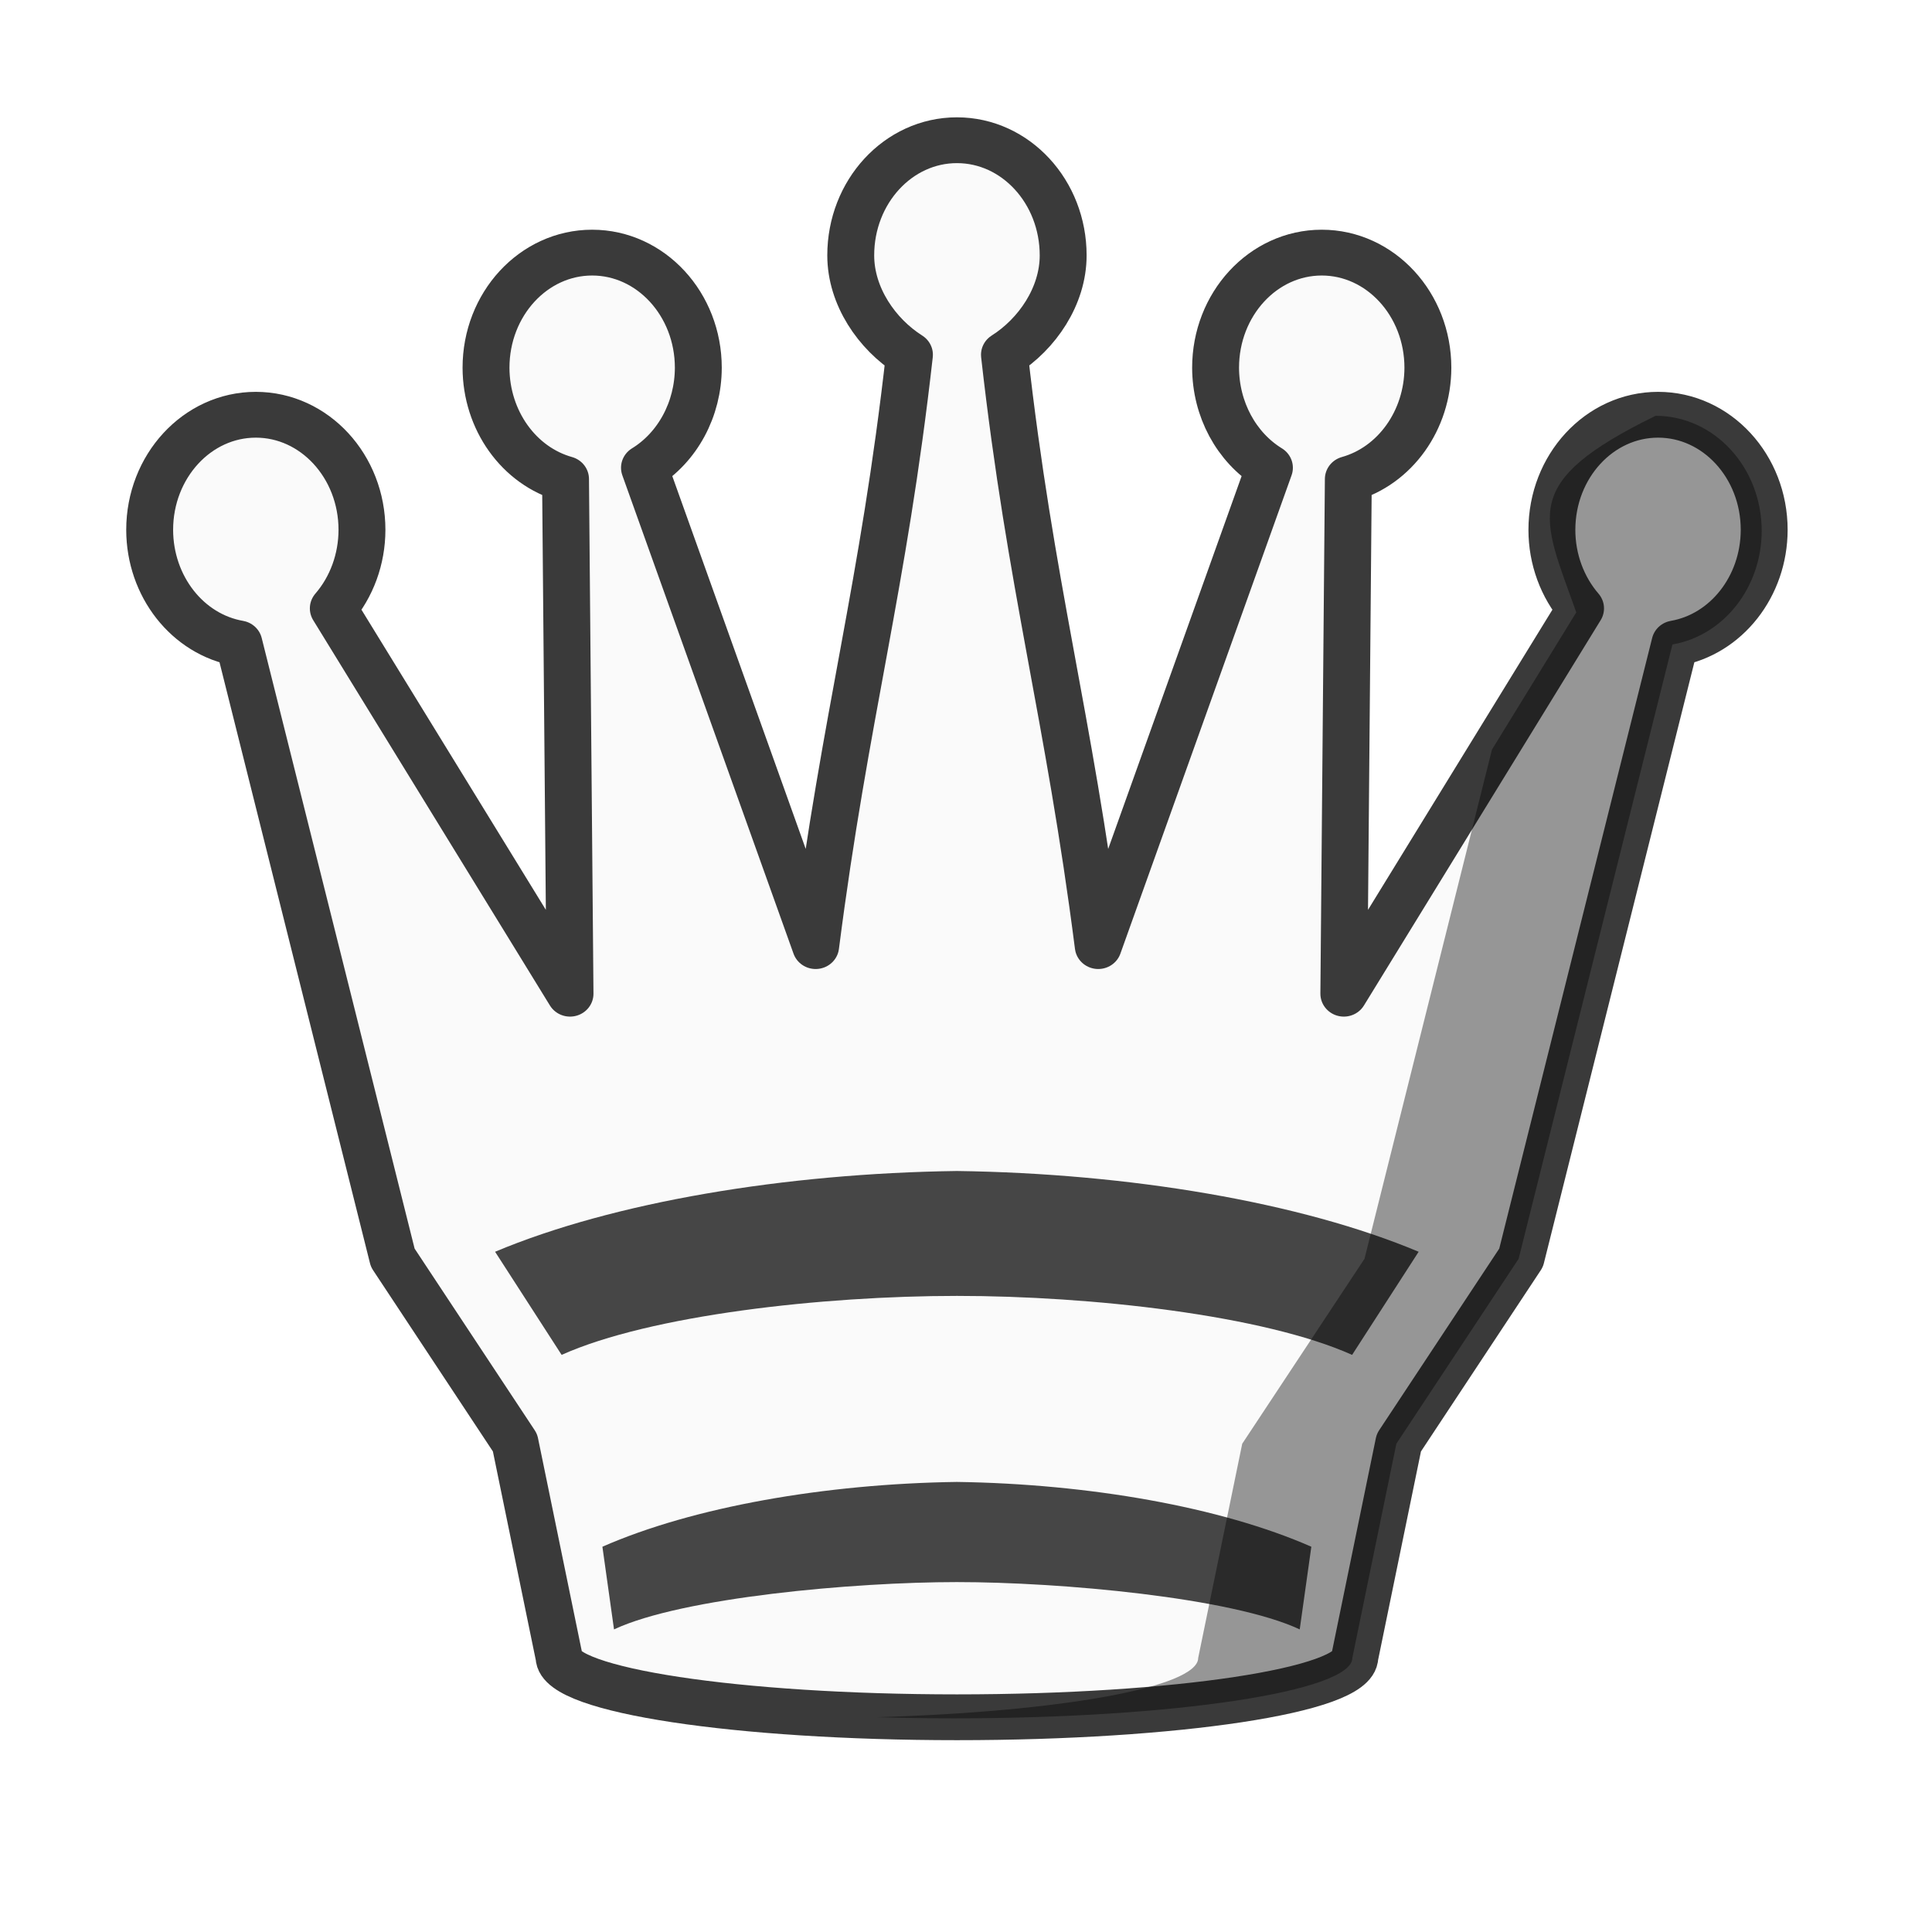
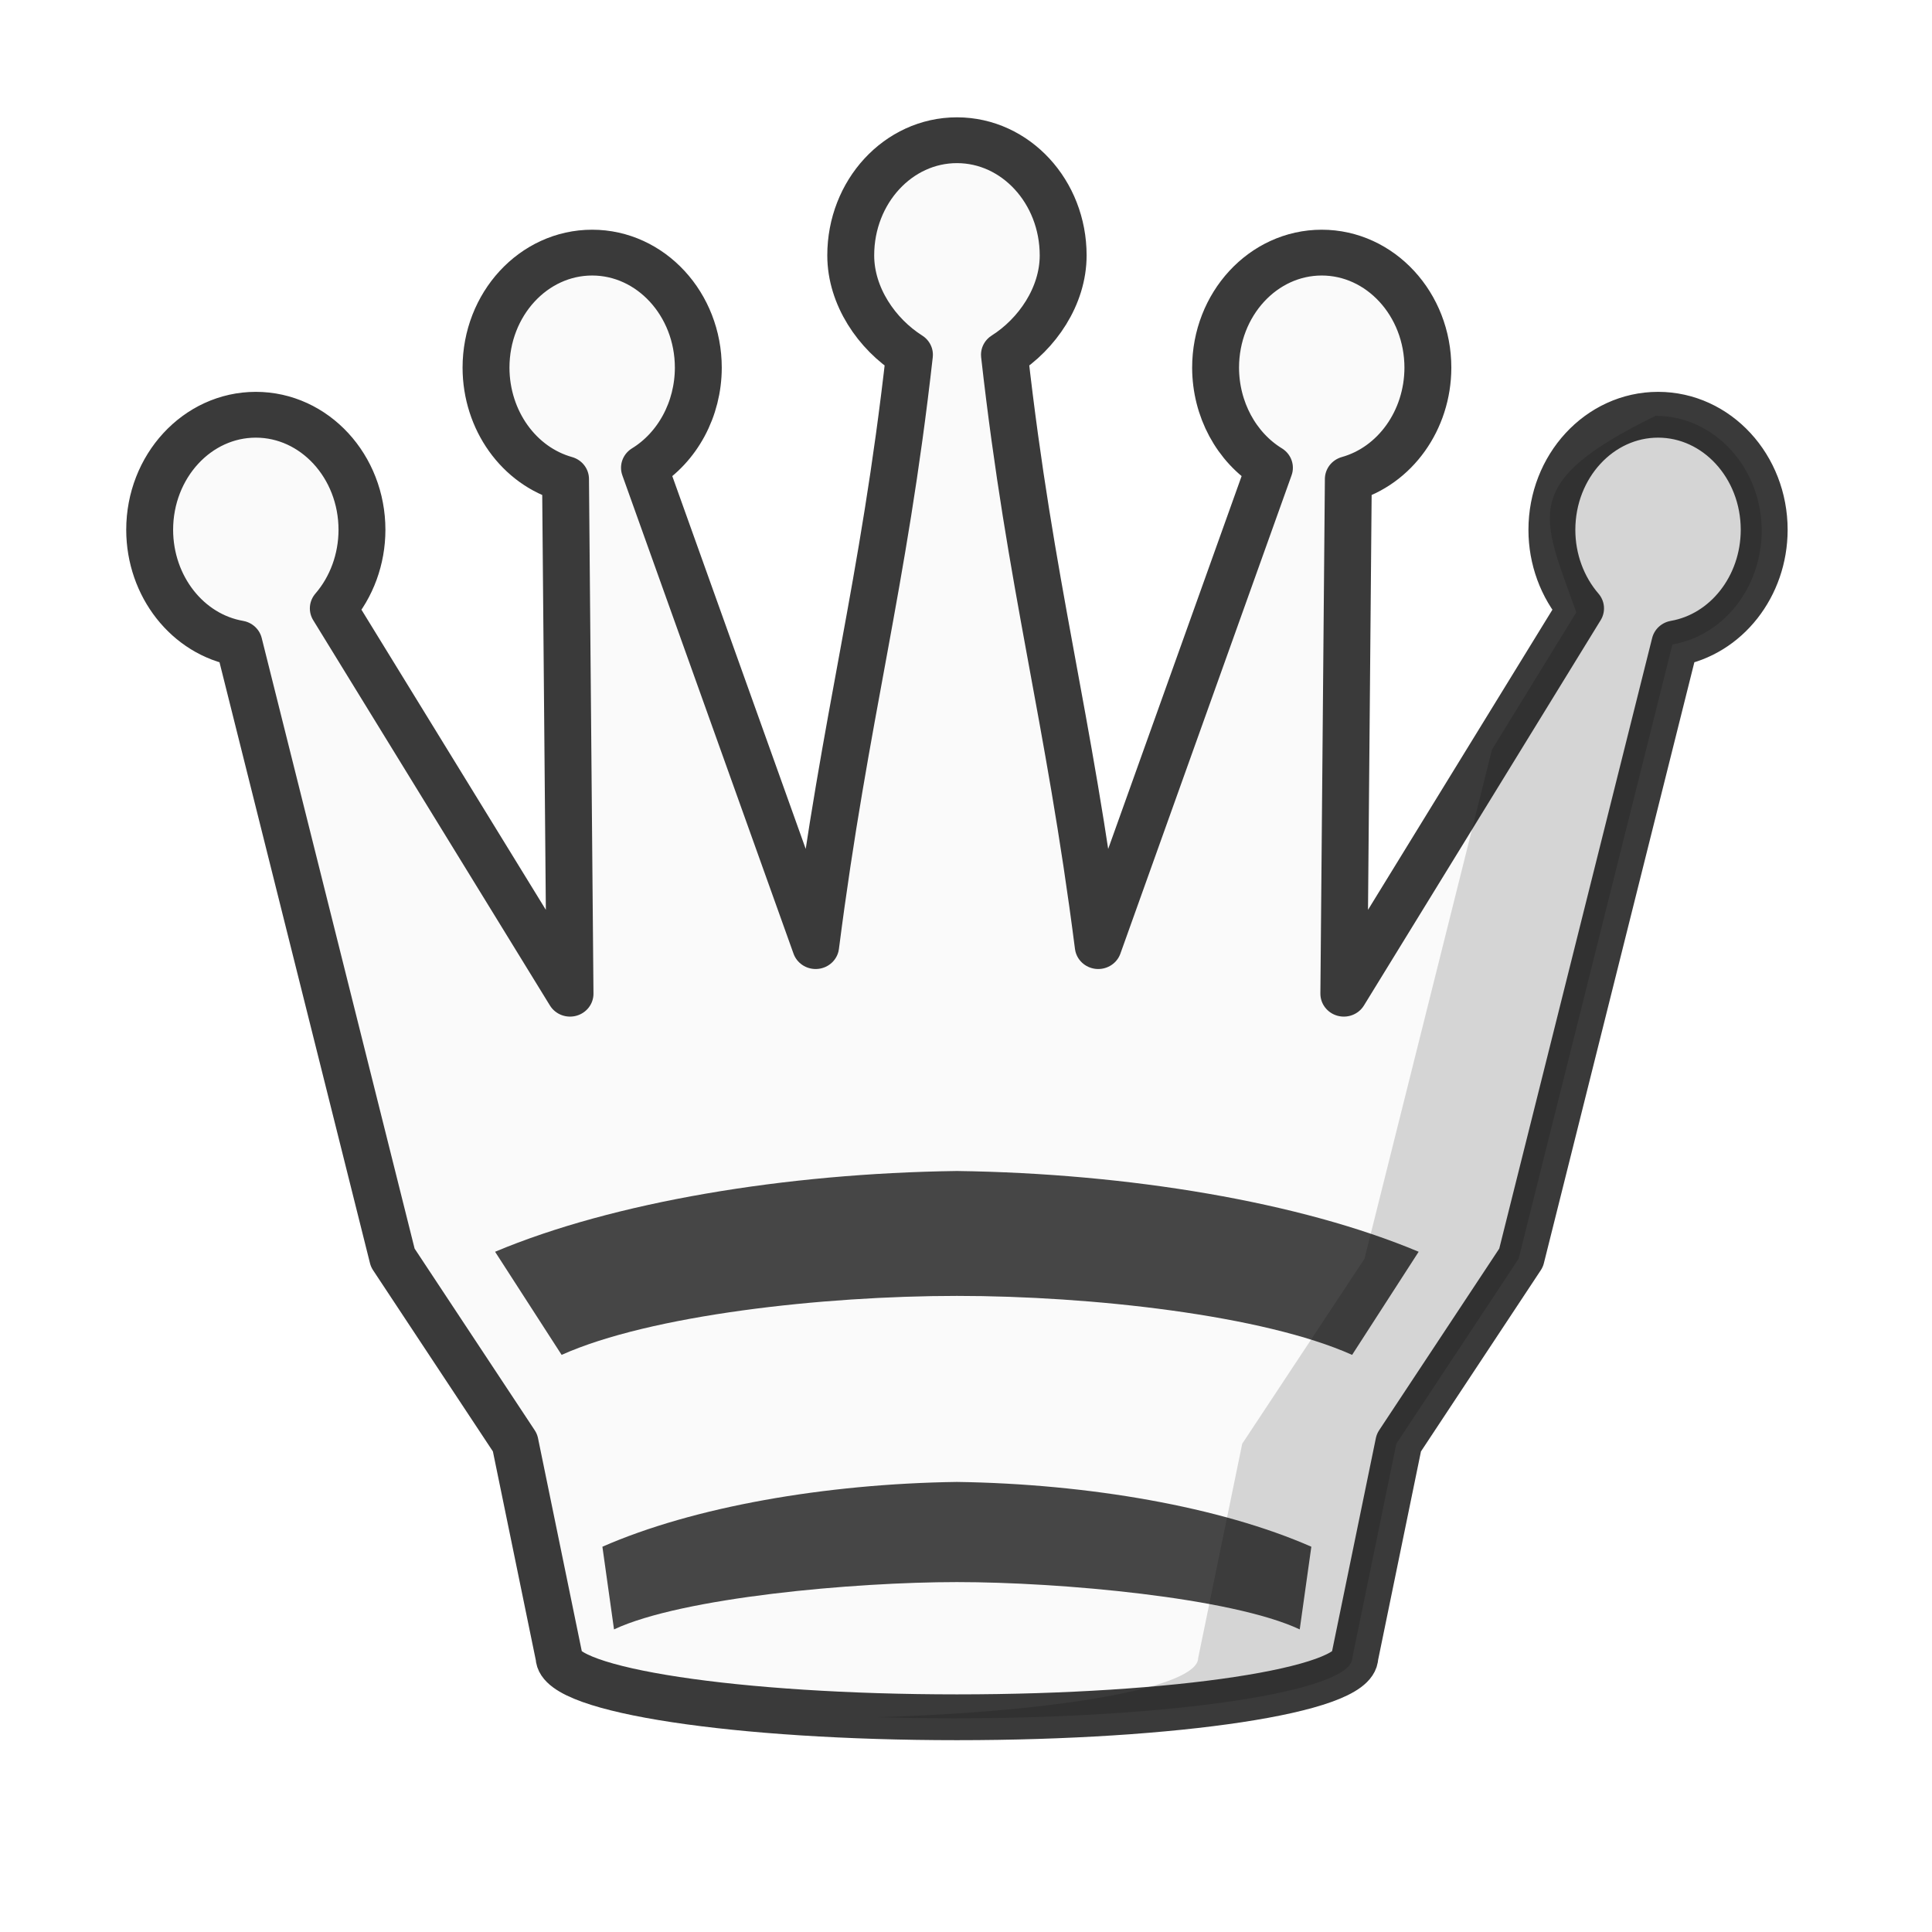
<svg xmlns="http://www.w3.org/2000/svg" width="50mm" height="50mm" clip-rule="evenodd" fill-rule="evenodd" image-rendering="optimizeQuality" shape-rendering="geometricPrecision" text-rendering="geometricPrecision" version="1.1" viewBox="0 0 50 50">
  <g transform="matrix(1.0769 0 0 1.0519 -4289.2 2232.9)" stroke-width=".94">
    <g transform="translate(4577.4,-2633.3)">
      <path d="m-571.49 514.02c-1.409-8e-5 -2.551 1.268-2.551 2.833 0 1.007 0.628 1.938 1.411 2.445-0.629 5.727-1.539 8.835-2.254 14.549l-4.114-11.769c0.798-0.502 1.292-1.441 1.294-2.46 8e-5 -1.564-1.142-2.833-2.551-2.833-1.409-1.1e-4 -2.551 1.268-2.551 2.833 3e-3 1.29 0.787 2.415 1.911 2.738l0.108 12.662-5.689-9.48c0.442-0.524 0.688-1.214 0.689-1.931 6e-5 -1.565-1.142-2.833-2.551-2.833-1.409-5e-5 -2.551 1.269-2.551 2.833 3e-3 1.389 0.91 2.572 2.145 2.793l3.697 15.115 2.938 4.549 1.058 5.27c0 0.821 4.282 1.486 9.562 1.486s9.562-0.665 9.562-1.486l1.058-5.27 2.938-4.549 3.697-15.115c1.235-0.221 2.142-1.404 2.145-2.793 8e-5 -1.565-1.141-2.833-2.55-2.833-1.409-5e-5 -2.552 1.269-2.552 2.833 0 0.717 0.248 1.408 0.689 1.931l-5.689 9.48 0.108-12.662c1.124-0.323 1.909-1.449 1.912-2.738 6e-5 -1.565-1.143-2.833-2.551-2.833-1.409 2.5e-4 -2.551 1.269-2.551 2.833 3e-3 1.019 0.496 1.958 1.294 2.46l-4.114 11.769c-0.715-5.714-1.625-8.822-2.254-14.549 0.783-0.507 1.411-1.438 1.411-2.445 0-1.565-1.143-2.833-2.551-2.833z" fill="#fafafa" stroke="#3a3a3a" stroke-linecap="round" stroke-linejoin="round" stroke-width="1.127" />
      <path d="m-571.49 539.38c-4.126 0.057-8.258 0.765-11.098 1.987l1.599 2.537c2.131-0.979 6.276-1.451 9.499-1.451 3.222-2.3e-4 7.367 0.473 9.498 1.451l1.599-2.537c-2.84-1.222-6.971-1.93-11.097-1.987z" fill="#464646" stroke-width=".249" />
      <path d="m-571.49 547.03c-3.167 0.045-6.339 0.614-8.519 1.594l0.279 2.034c1.636-0.785 5.766-1.164 8.24-1.164 2.474-2.2e-4 6.604 0.379 8.239 1.164l0.279-2.034c-2.18-0.98-5.351-1.548-8.518-1.594z" fill="#464646" stroke-width=".249" />
    </g>
-     <path d="m4022.7-2112.5c-3.29 1.649-2.733 2.445-1.905 4.836l-2.026 3.376-3.064 12.529-2.938 4.549-1.058 5.27c0 0.722-3.317 1.324-7.71 1.458 0.6 0.018 1.218 0.028 1.852 0.028 5.281 0 9.562-0.665 9.562-1.486l1.058-5.27 2.938-4.549 3.697-15.115c1.235-0.221 2.142-1.404 2.145-2.793 0-1.565-1.142-2.833-2.55-2.833z" opacity=".4" stroke-width=".905" />
+     <path d="m4022.7-2112.5c-3.29 1.649-2.733 2.445-1.905 4.836l-2.026 3.376-3.064 12.529-2.938 4.549-1.058 5.27c0 0.722-3.317 1.324-7.71 1.458 0.6 0.018 1.218 0.028 1.852 0.028 5.281 0 9.562-0.665 9.562-1.486l1.058-5.27 2.938-4.549 3.697-15.115c1.235-0.221 2.142-1.404 2.145-2.793 0-1.565-1.142-2.833-2.55-2.833z" opacity=".15" stroke-width=".905" />
  </g>
</svg>
